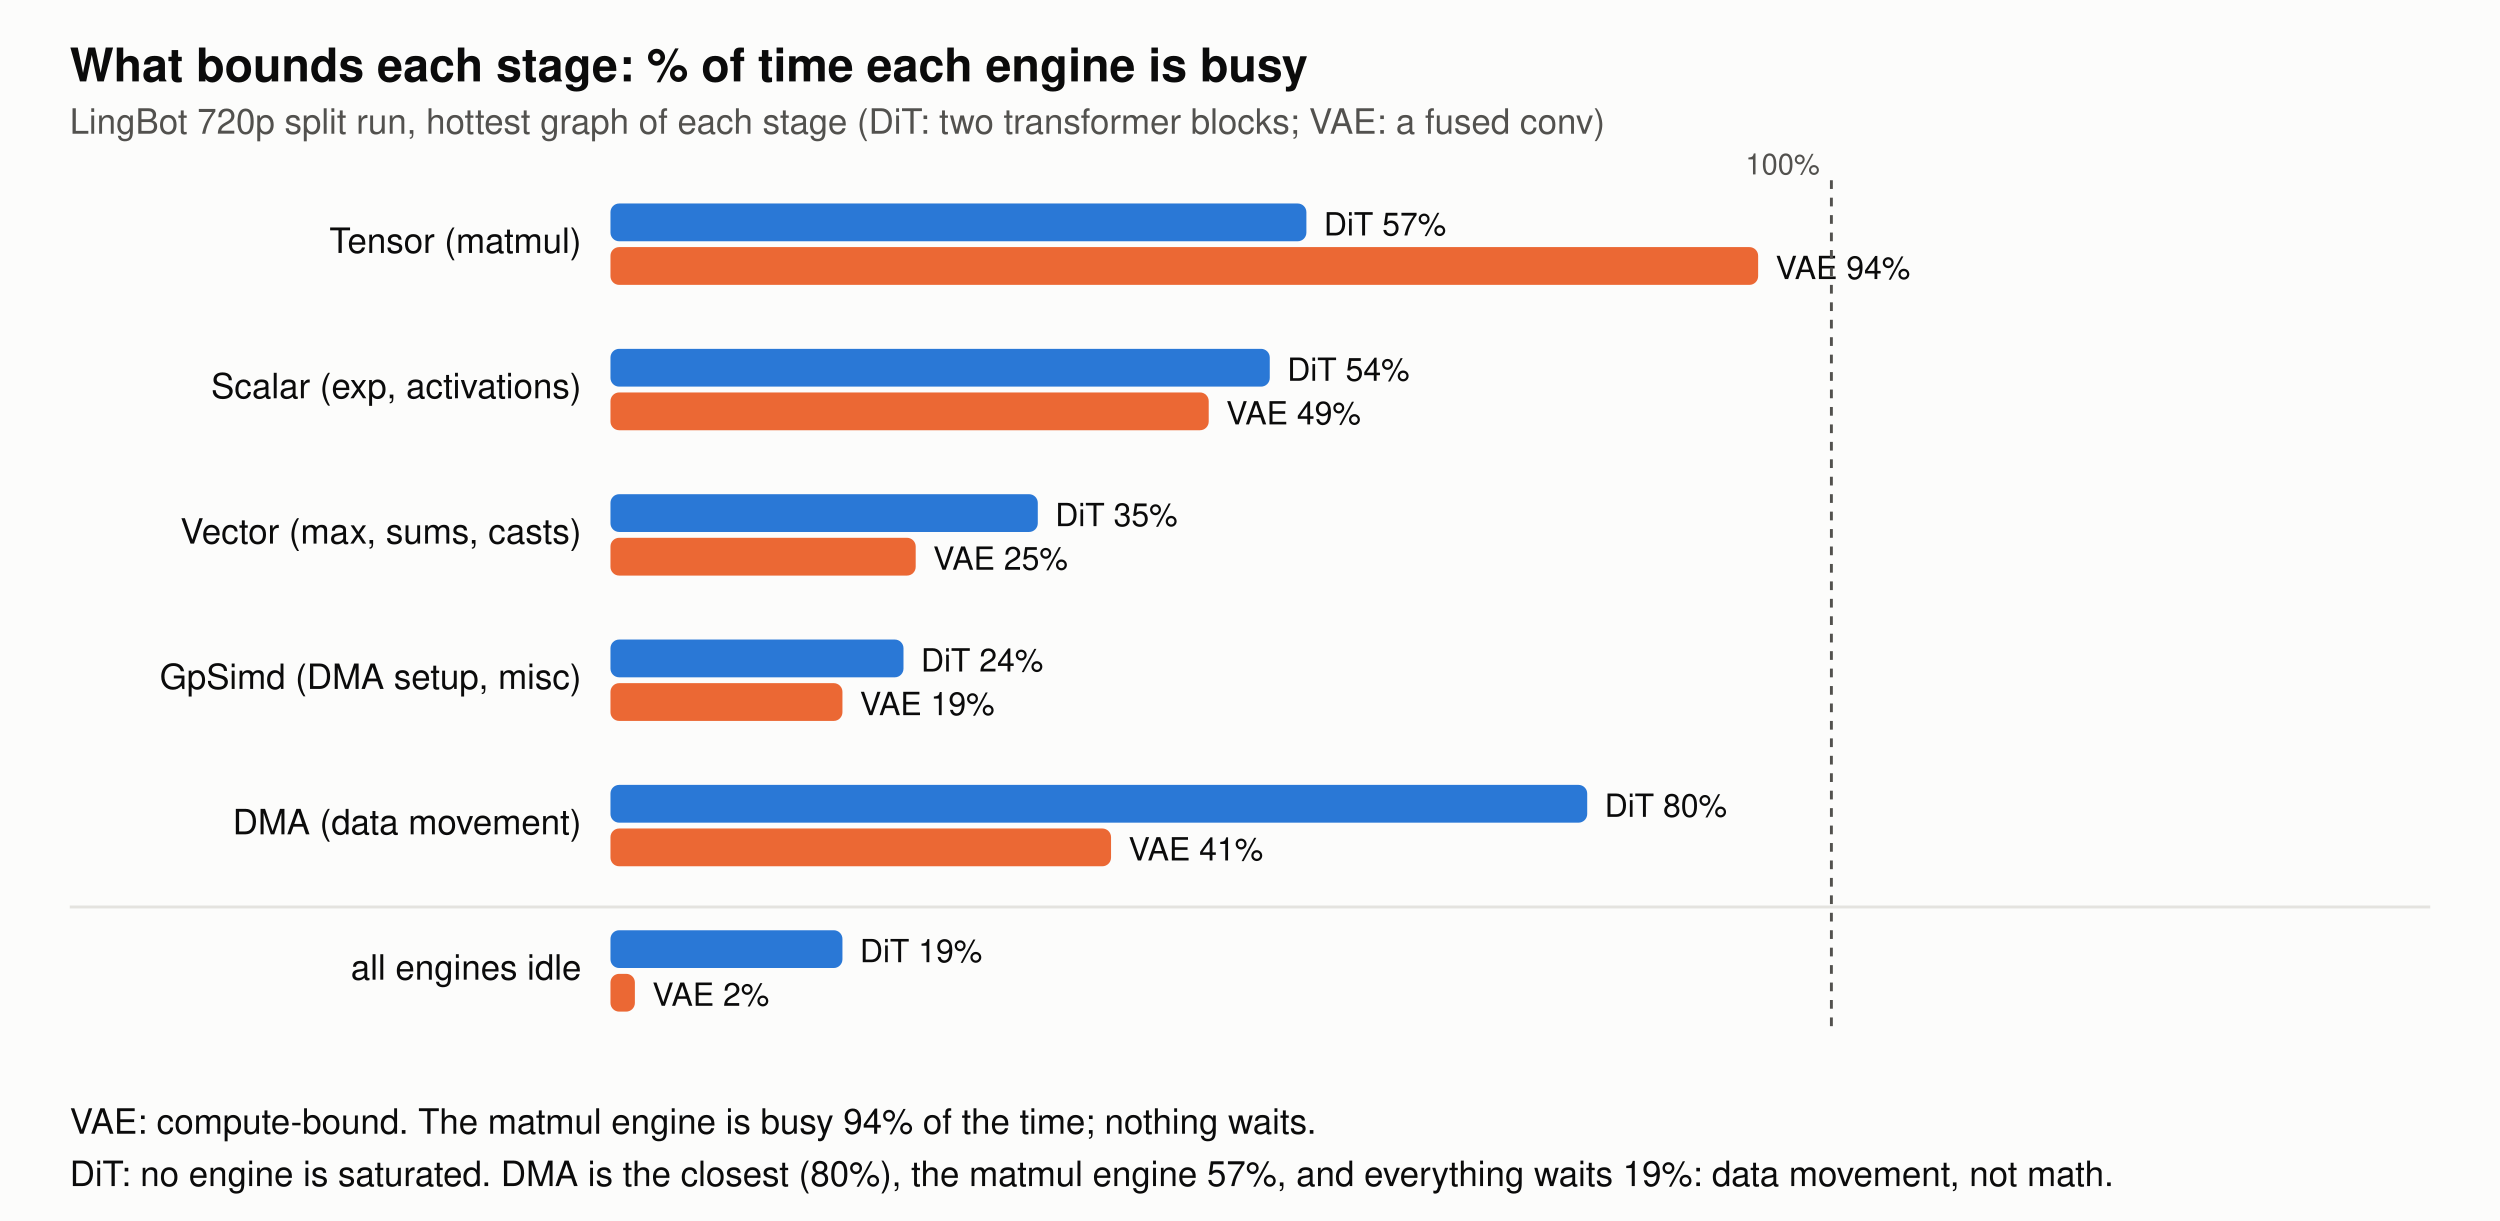
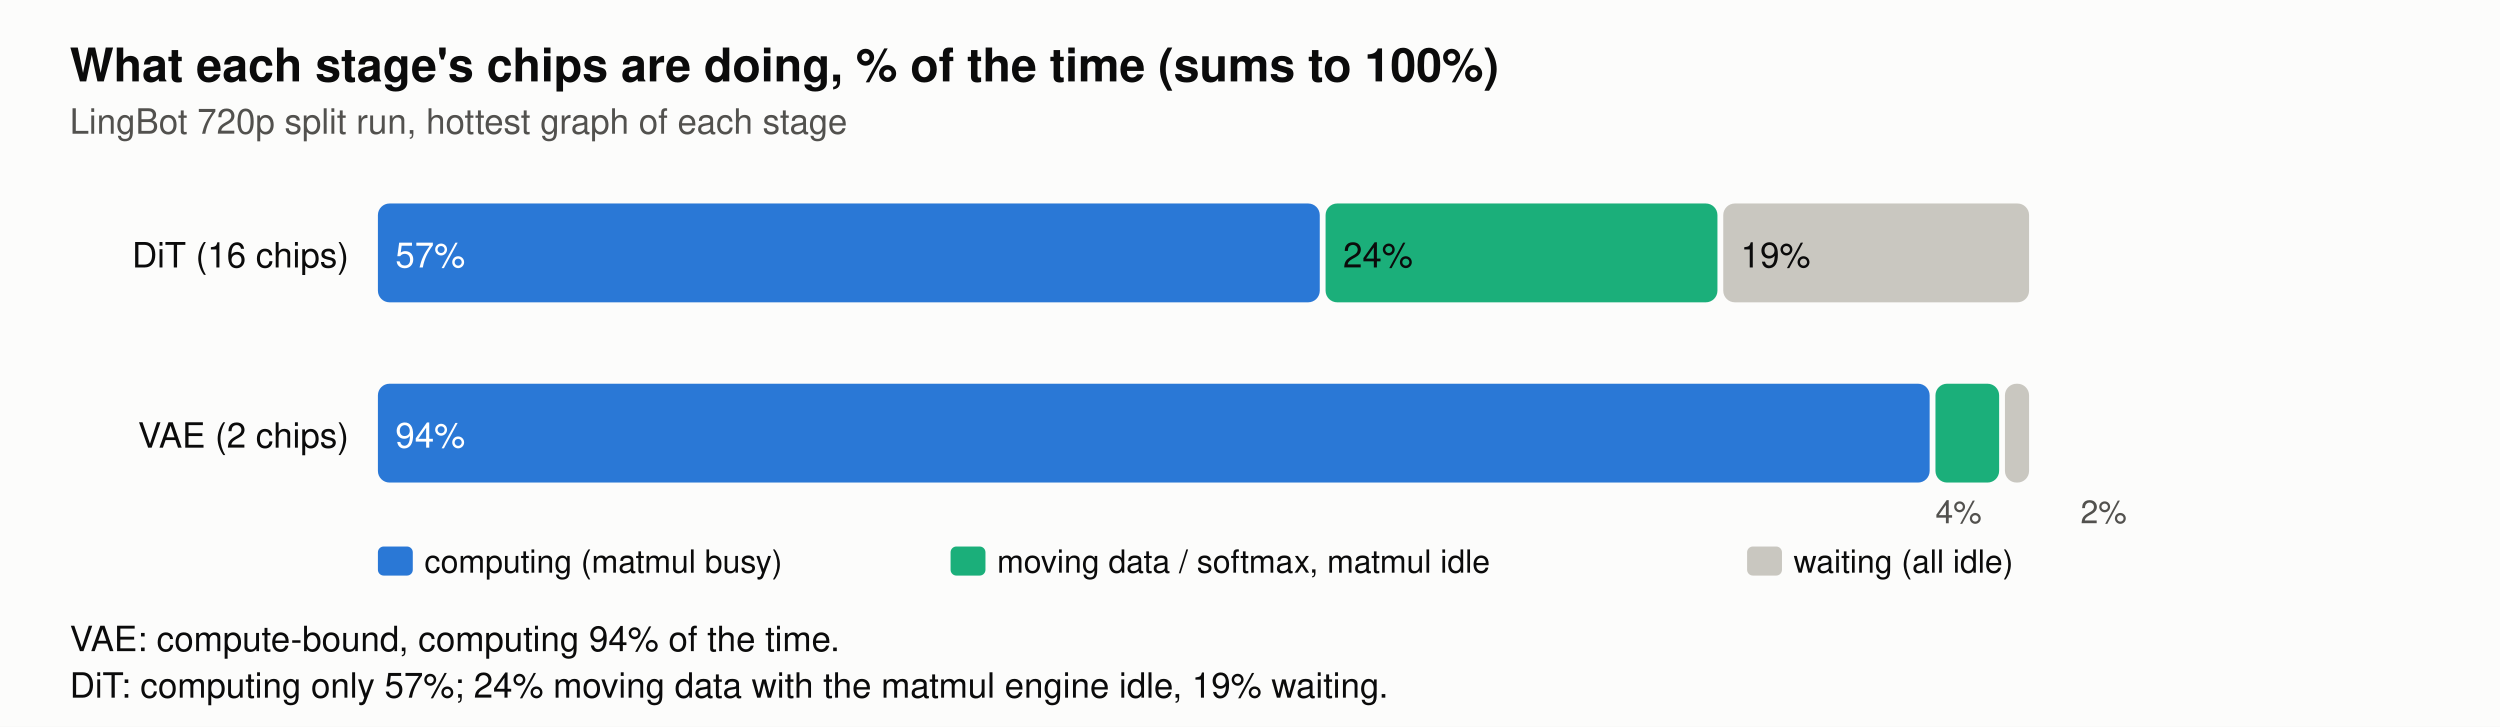
- <svg xmlns="http://www.w3.org/2000/svg" width="860" height="420" viewBox="0 0 860 420" font-family="Helvetica, Arial, sans-serif">
-   <rect width="860" height="420" fill="#fcfcfb" />
-   <text x="24" y="28" font-size="16" font-weight="600" fill="#0b0b0b">What bounds each stage: % of time each engine is busy</text>
-   <text x="24" y="46" font-size="12" fill="#52514e">LingBot 720p split run, hottest graph of each stage (DiT: two transformer blocks; VAE: a fused conv)</text>
-   <text x="200" y="87" font-size="12" text-anchor="end" fill="#0b0b0b">Tensor (matmul)</text>
-   <rect x="210" y="70" width="239.4" height="13" rx="3" fill="#2a78d6" />
-   <text x="455.4" y="81" font-size="11" fill="#0b0b0b">DiT 57%</text>
-   <rect x="210" y="85" width="394.8" height="13" rx="3" fill="#eb6834" />
-   <text x="610.8" y="96" font-size="11" fill="#0b0b0b">VAE 94%</text>
-   <text x="200" y="137" font-size="12" text-anchor="end" fill="#0b0b0b">Scalar (exp, activations)</text>
-   <rect x="210" y="120" width="226.8" height="13" rx="3" fill="#2a78d6" />
-   <text x="442.8" y="131" font-size="11" fill="#0b0b0b">DiT 54%</text>
-   <rect x="210" y="135" width="205.8" height="13" rx="3" fill="#eb6834" />
-   <text x="421.8" y="146" font-size="11" fill="#0b0b0b">VAE 49%</text>
-   <text x="200" y="187" font-size="12" text-anchor="end" fill="#0b0b0b">Vector (max, sums, casts)</text>
-   <rect x="210" y="170" width="147.0" height="13" rx="3" fill="#2a78d6" />
-   <text x="363.0" y="181" font-size="11" fill="#0b0b0b">DiT 35%</text>
-   <rect x="210" y="185" width="105.0" height="13" rx="3" fill="#eb6834" />
-   <text x="321.0" y="196" font-size="11" fill="#0b0b0b">VAE 25%</text>
-   <text x="200" y="237" font-size="12" text-anchor="end" fill="#0b0b0b">GpSimd (DMA setup, misc)</text>
-   <rect x="210" y="220" width="100.8" height="13" rx="3" fill="#2a78d6" />
-   <text x="316.8" y="231" font-size="11" fill="#0b0b0b">DiT 24%</text>
-   <rect x="210" y="235" width="79.8" height="13" rx="3" fill="#eb6834" />
-   <text x="295.8" y="246" font-size="11" fill="#0b0b0b">VAE 19%</text>
-   <text x="200" y="287" font-size="12" text-anchor="end" fill="#0b0b0b">DMA (data movement)</text>
-   <rect x="210" y="270" width="336.0" height="13" rx="3" fill="#2a78d6" />
-   <text x="552.0" y="281" font-size="11" fill="#0b0b0b">DiT 80%</text>
-   <rect x="210" y="285" width="172.2" height="13" rx="3" fill="#eb6834" />
-   <text x="388.2" y="296" font-size="11" fill="#0b0b0b">VAE 41%</text>
-   <line x1="24" x2="836" y1="312" y2="312" stroke="#e4e3df" />
-   <text x="200" y="337" font-size="12" text-anchor="end" fill="#0b0b0b">all engines idle</text>
-   <rect x="210" y="320" width="79.8" height="13" rx="3" fill="#2a78d6" />
-   <text x="295.8" y="331" font-size="11" fill="#0b0b0b">DiT 19%</text>
-   <rect x="210" y="335" width="8.4" height="13" rx="3" fill="#eb6834" />
-   <text x="224.4" y="346" font-size="11" fill="#0b0b0b">VAE 2%</text>
-   <line x1="630.0" x2="630.0" y1="62" y2="356" stroke="#52514e" stroke-dasharray="3 3" />
-   <text x="626.0" y="60" font-size="10" text-anchor="end" fill="#52514e">100%</text>
-   <text x="24" y="390" font-size="12" fill="#0b0b0b">VAE: compute-bound. The matmul engine is busy 94% of the time; nothing waits.</text>
-   <text x="24" y="408" font-size="12" fill="#0b0b0b">DiT: no engine is saturated. DMA is the closest (80%), the matmul engine 57%, and everything waits 19%: data movement, not math.</text>
+ <svg xmlns="http://www.w3.org/2000/svg" width="860" height="250" viewBox="0 0 860 250" font-family="Helvetica, Arial, sans-serif">
+   <rect width="860" height="250" fill="#fcfcfb" />
+   <text x="24" y="28" font-size="16" font-weight="600" fill="#0b0b0b">What each stage's chips are doing, % of the time (sums to 100%)</text>
+   <text x="24" y="46" font-size="12" fill="#52514e">LingBot 720p split run, hottest graph of each stage</text>
+   <text x="120" y="92" font-size="12" text-anchor="end" fill="#0b0b0b">DiT (16 chips)</text>
+   <rect x="130.0" y="70" width="324.0" height="34" rx="4" fill="#2a78d6" />
+   <text x="136.0" y="92" font-size="12" fill="#ffffff">57%</text>
+   <rect x="456.0" y="70" width="134.8" height="34" rx="4" fill="#1baf7a" />
+   <text x="462.0" y="92" font-size="12" fill="#0b0b0b">24%</text>
+   <rect x="592.8" y="70" width="105.2" height="34" rx="4" fill="#c9c7c0" />
+   <text x="598.8" y="92" font-size="12" fill="#0b0b0b">19%</text>
+   <text x="120" y="154" font-size="12" text-anchor="end" fill="#0b0b0b">VAE (2 chips)</text>
+   <rect x="130.0" y="132" width="533.8" height="34" rx="4" fill="#2a78d6" />
+   <text x="136.0" y="154" font-size="12" fill="#ffffff">94%</text>
+   <rect x="665.8" y="132" width="21.9" height="34" rx="4" fill="#1baf7a" />
+   <text x="665.8" y="180" font-size="11" fill="#52514e">4%</text>
+   <rect x="689.7" y="132" width="8.3" height="34" rx="4" fill="#c9c7c0" />
+   <text x="715.7" y="180" font-size="11" fill="#52514e">2%</text>
+   <rect x="130" y="188" width="12" height="10" rx="2" fill="#2a78d6" />
+   <text x="146" y="197" font-size="11" fill="#0b0b0b">computing (matmul busy)</text>
+   <rect x="327" y="188" width="12" height="10" rx="2" fill="#1baf7a" />
+   <text x="343" y="197" font-size="11" fill="#0b0b0b">moving data / softmax, matmul idle</text>
+   <rect x="601" y="188" width="12" height="10" rx="2" fill="#c9c7c0" />
+   <text x="617" y="197" font-size="11" fill="#0b0b0b">waiting (all idle)</text>
+   <text x="24" y="224" font-size="12" fill="#0b0b0b">VAE: compute-bound, computing 94% of the time.</text>
+   <text x="24" y="240" font-size="12" fill="#0b0b0b">DiT: computing only 57%; 24% moving data with the matmul engine idle, 19% waiting.</text>
</svg>
